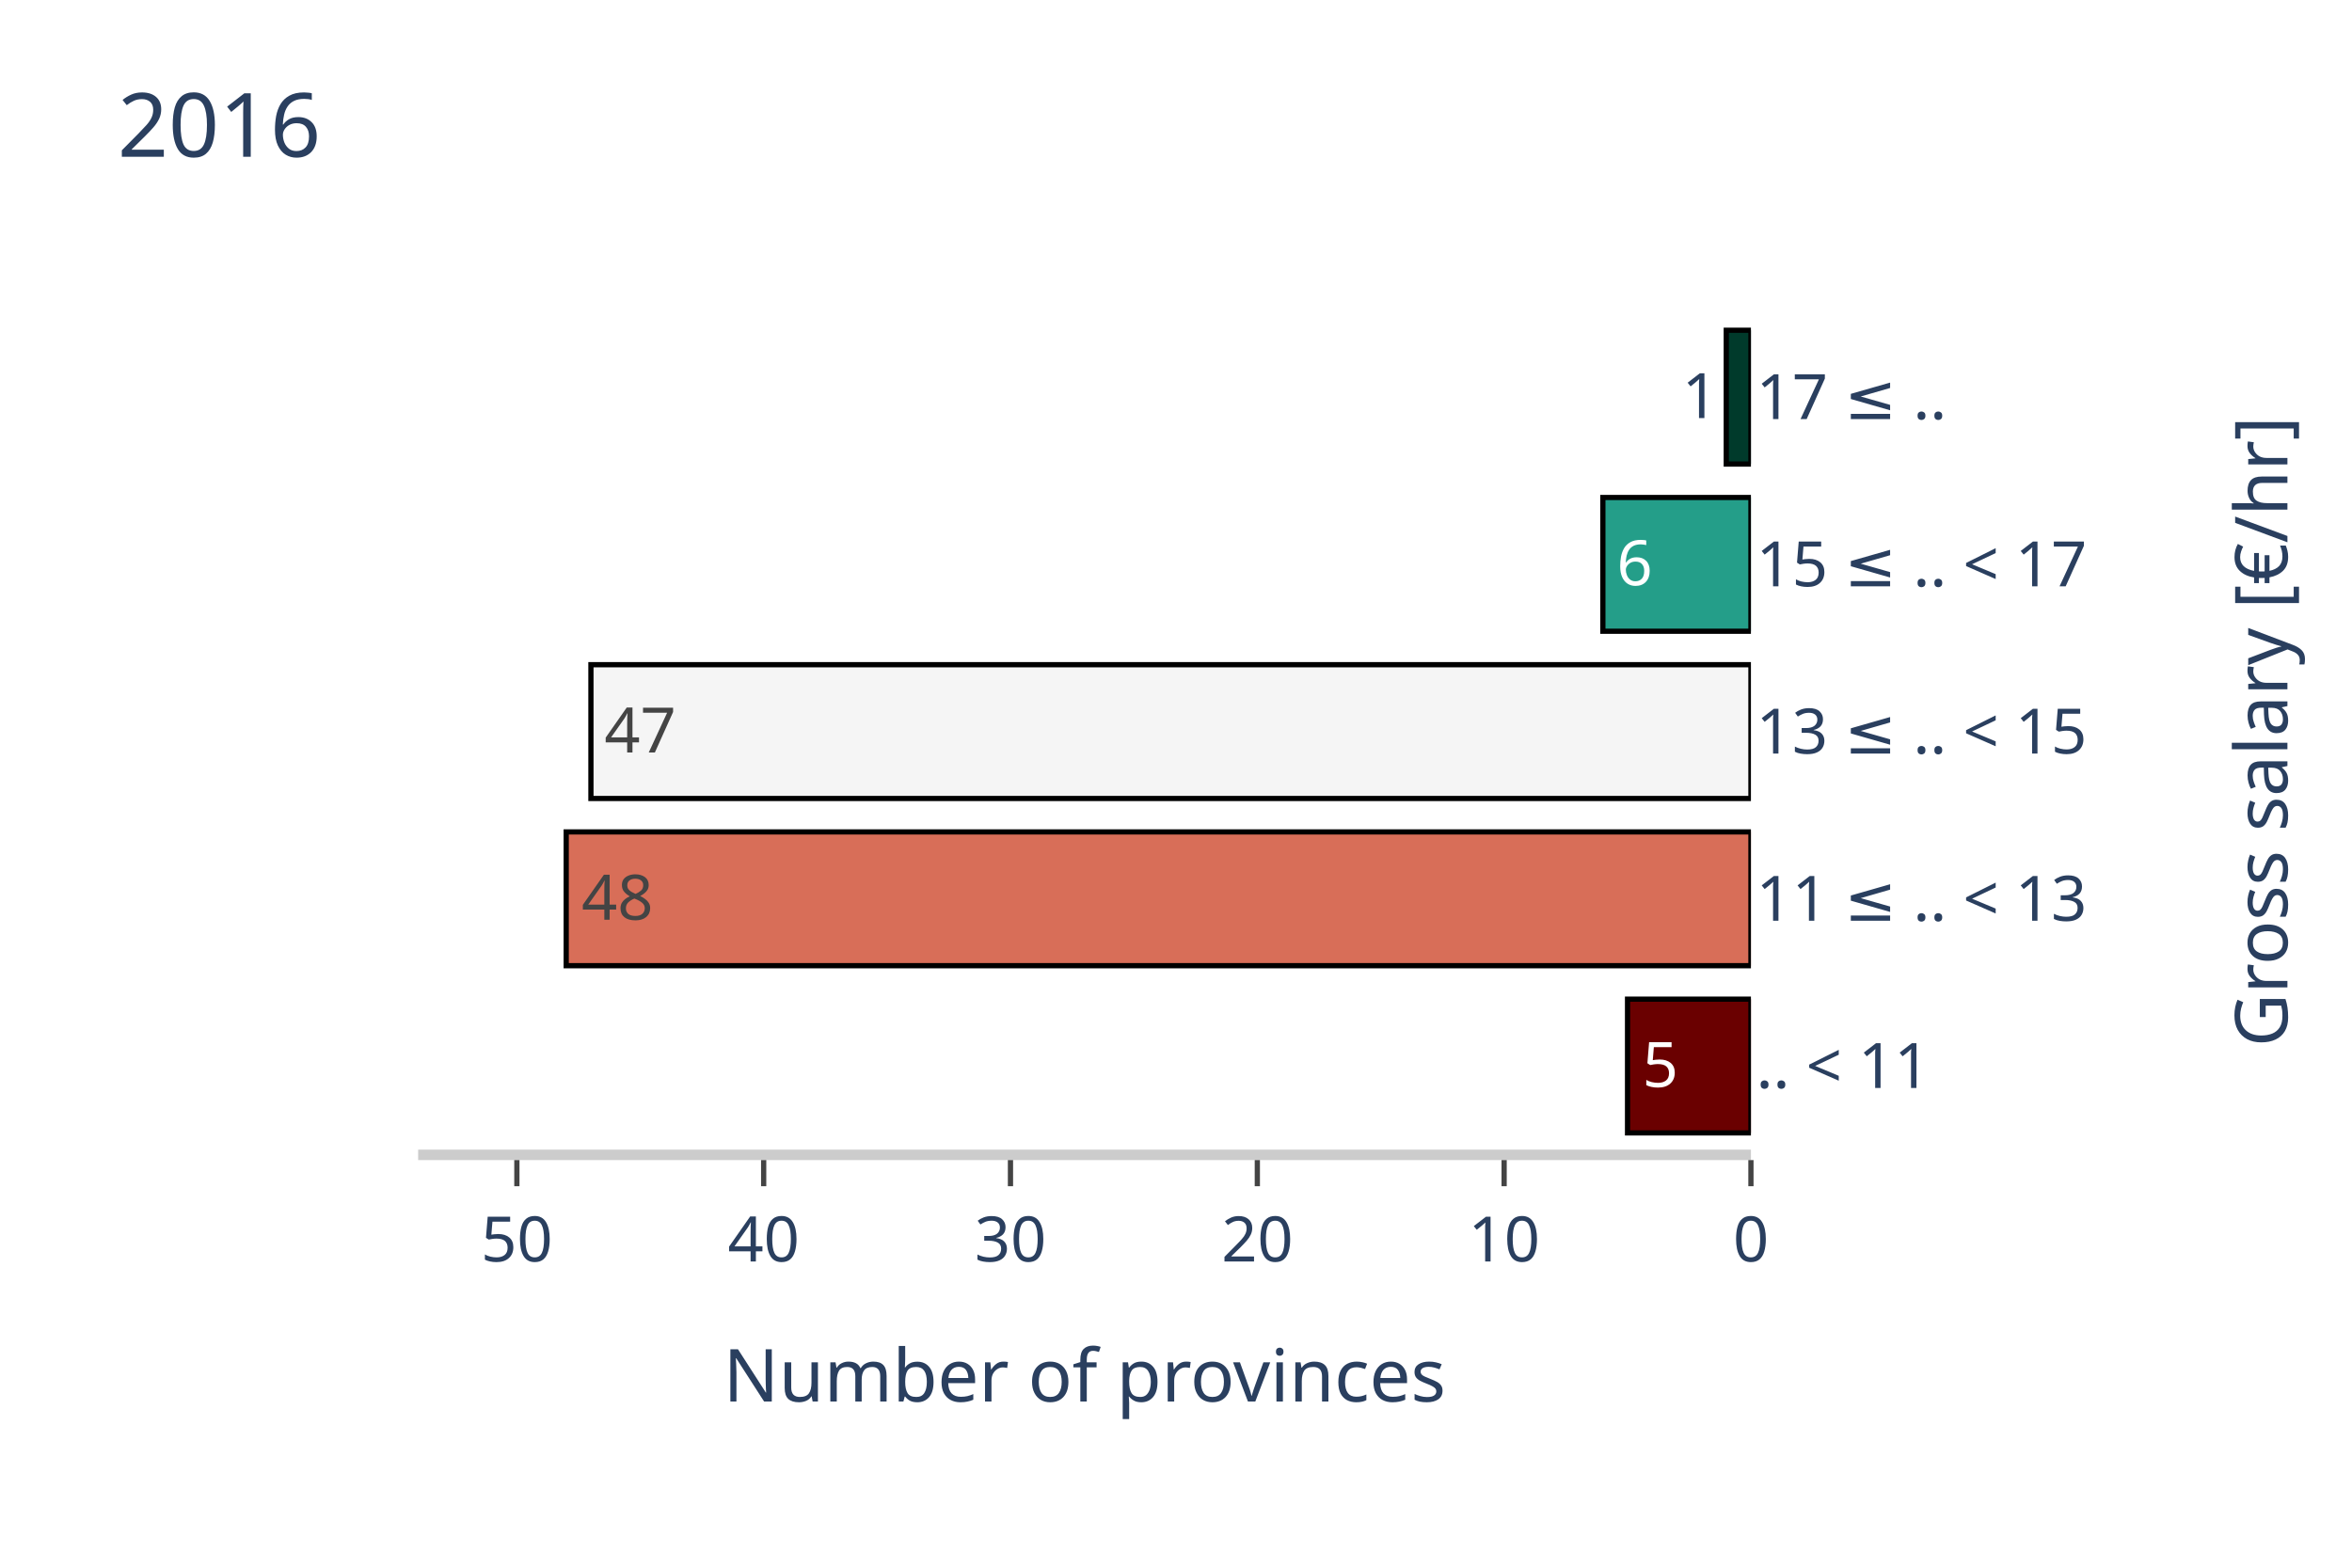
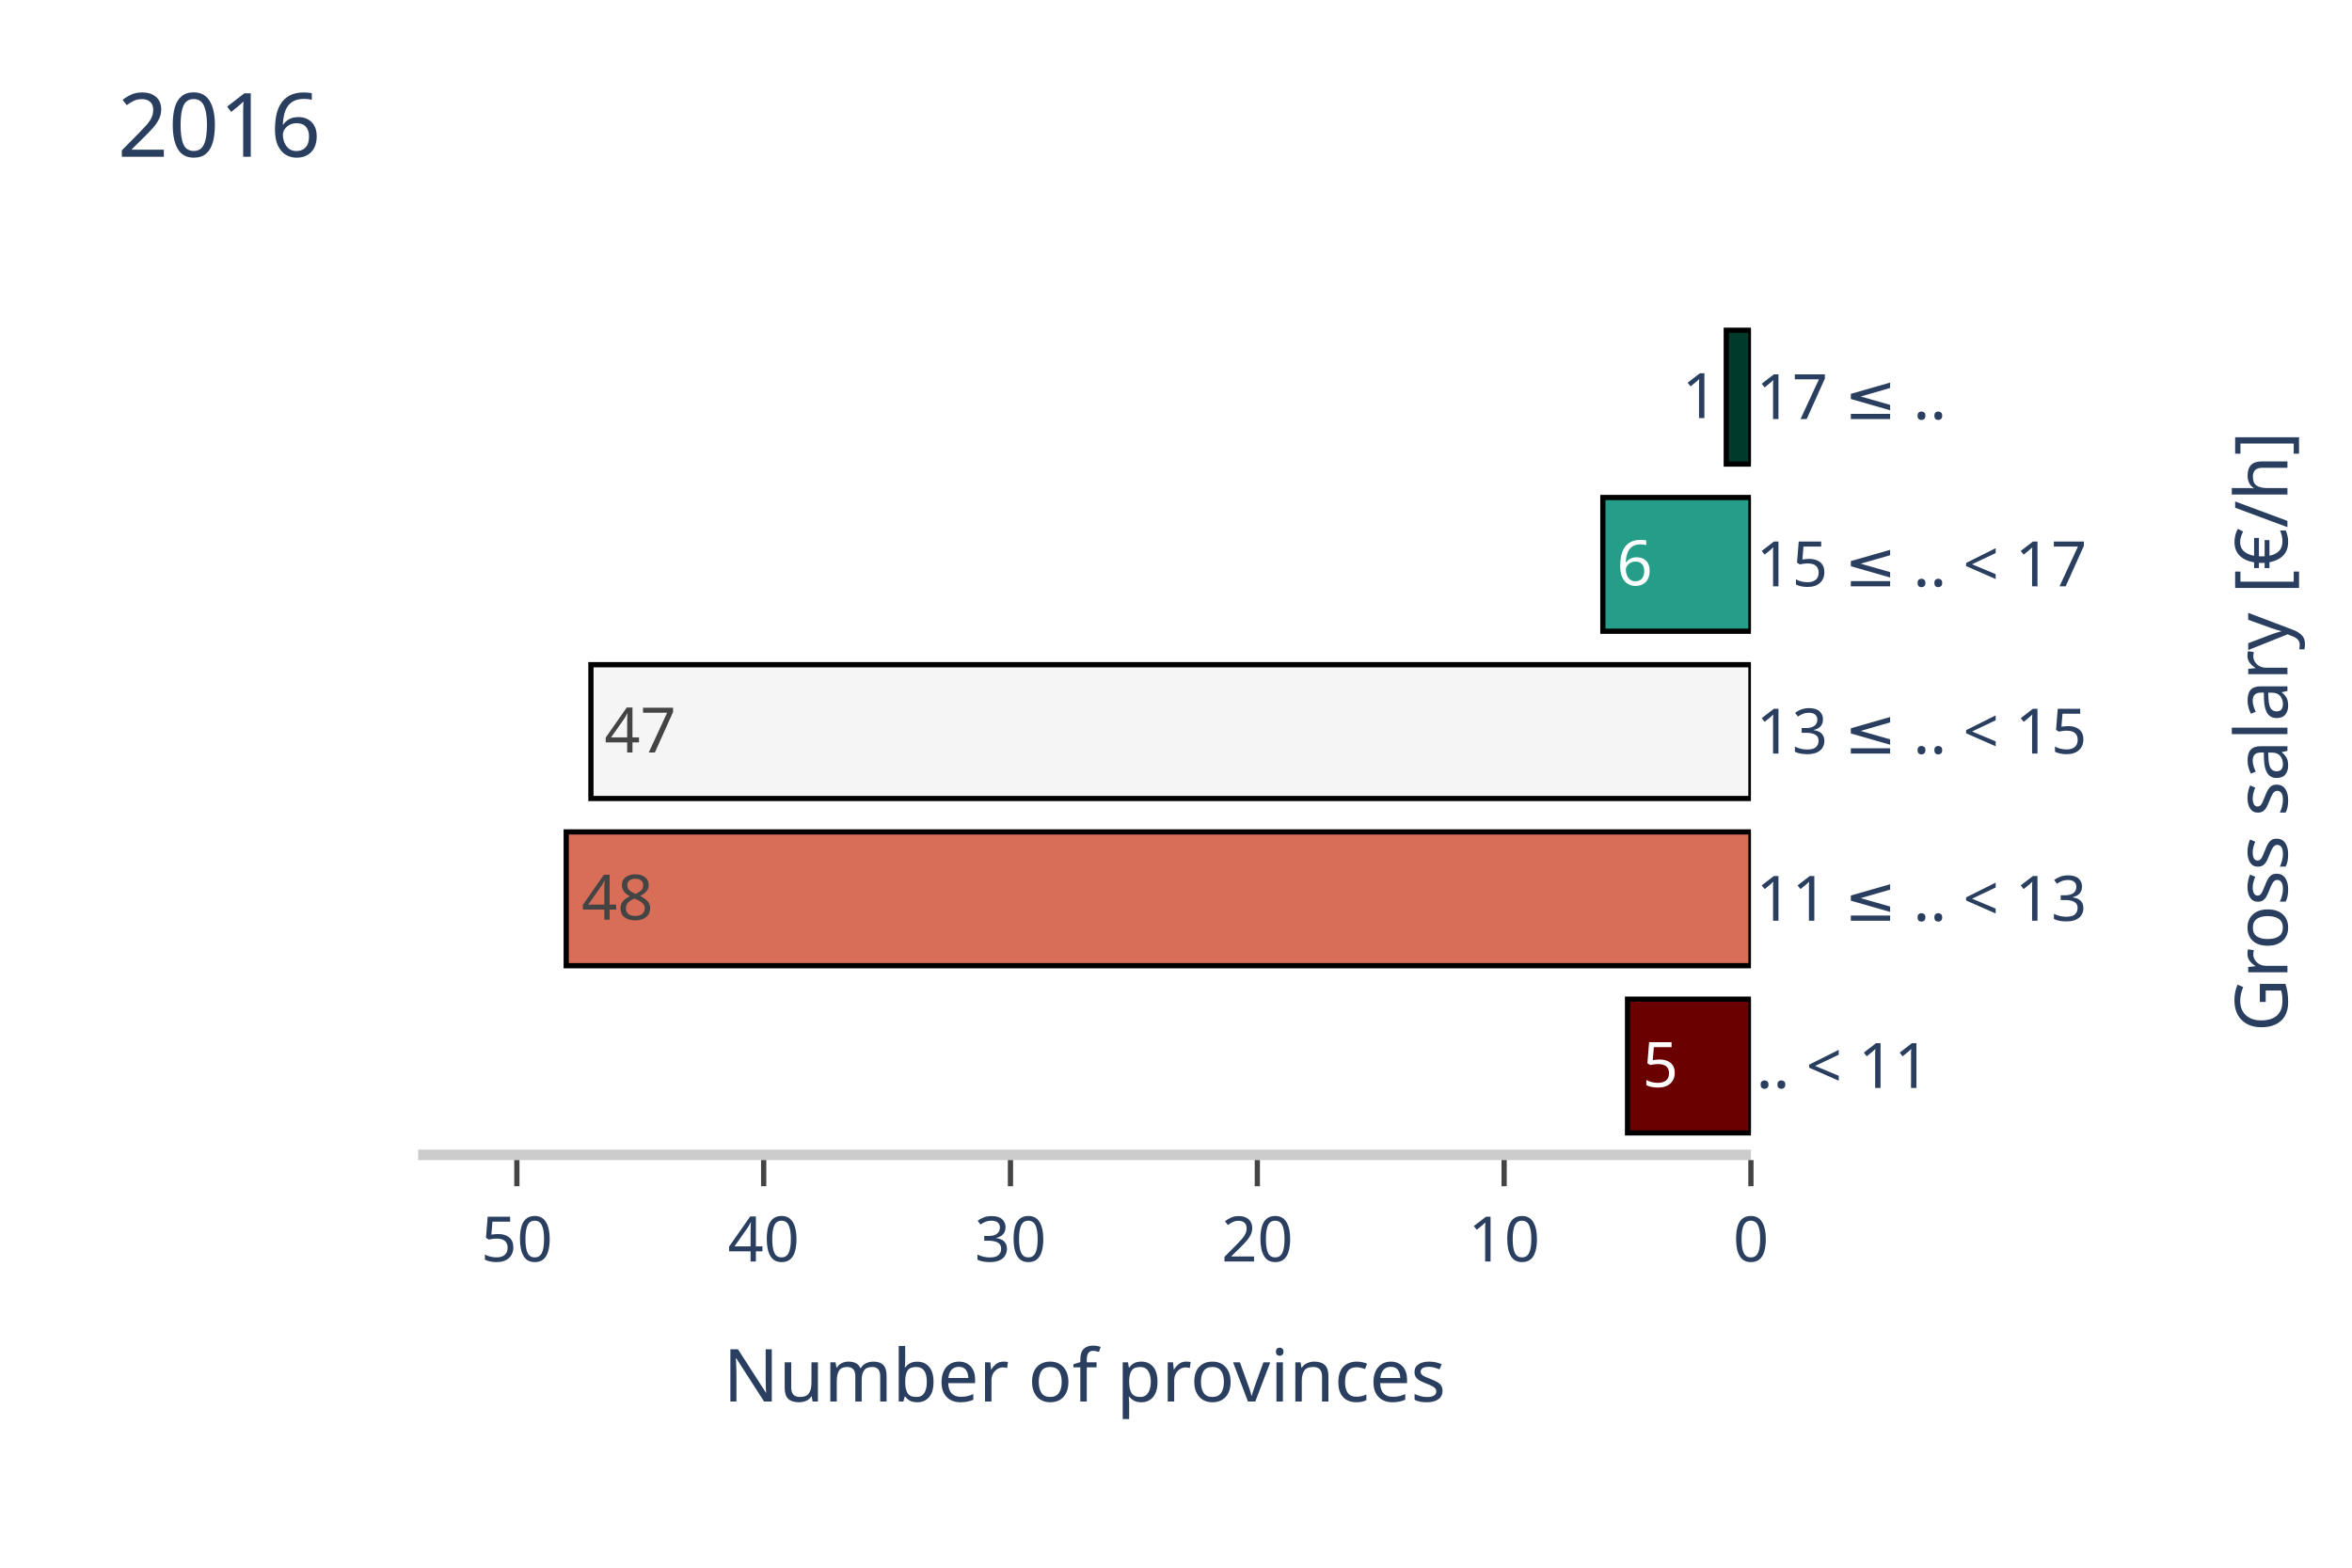
<svg xmlns="http://www.w3.org/2000/svg" class="main-svg" width="450" height="300" style="" viewBox="0 0 450 300">
  <rect x="0" y="0" width="450" height="300" style="fill: rgb(255, 255, 255); fill-opacity: 1;" />
-   <defs id="defs-01f0eb">
+   <defs id="defs-fcda9e">
    <g class="clips">
-       <clipPath id="clip01f0ebxyplot" class="plotclip">
+       <clipPath id="clipfcda9exyplot" class="plotclip">
        <rect width="255" height="160" />
      </clipPath>
-       <clipPath class="axesclip" id="clip01f0ebx">
+       <clipPath class="axesclip" id="clipfcda9ex">
        <rect x="80" y="0" width="255" height="300" />
      </clipPath>
-       <clipPath class="axesclip" id="clip01f0eby">
+       <clipPath class="axesclip" id="clipfcda9ey">
        <rect x="0" y="60" width="450" height="160" />
      </clipPath>
-       <clipPath class="axesclip" id="clip01f0ebxy">
+       <clipPath class="axesclip" id="clipfcda9exy">
        <rect x="80" y="60" width="255" height="160" />
      </clipPath>
    </g>
    <g class="gradients" />
    <g class="patterns" />
  </defs>
  <g class="bglayer" />
  <g class="layer-below">
    <g class="imagelayer" />
    <g class="shapelayer" />
  </g>
  <g class="cartesianlayer">
    <g class="subplot xy">
      <g class="layer-subplot">
        <g class="shapelayer" />
        <g class="imagelayer" />
      </g>
      <g class="gridlayer">
        <g class="x">
          <path class="xgrid crisp" transform="translate(98.89,0)" d="M0,60v160" style="stroke: rgb(255, 255, 255); stroke-opacity: 1; stroke-width: 1px;" />
          <path class="xgrid crisp" transform="translate(146.11,0)" d="M0,60v160" style="stroke: rgb(255, 255, 255); stroke-opacity: 1; stroke-width: 1px;" />
          <path class="xgrid crisp" transform="translate(193.33,0)" d="M0,60v160" style="stroke: rgb(255, 255, 255); stroke-opacity: 1; stroke-width: 1px;" />
          <path class="xgrid crisp" transform="translate(240.56,0)" d="M0,60v160" style="stroke: rgb(255, 255, 255); stroke-opacity: 1; stroke-width: 1px;" />
          <path class="xgrid crisp" transform="translate(287.78,0)" d="M0,60v160" style="stroke: rgb(255, 255, 255); stroke-opacity: 1; stroke-width: 1px;" />
        </g>
        <g class="y" />
      </g>
      <g class="zerolinelayer">
        <path class="xzl zl crisp" transform="translate(335,0)" d="M0,60v160" style="stroke: rgb(255, 255, 255); stroke-opacity: 1; stroke-width: 2px;" />
      </g>
      <path class="xlines-below" />
      <path class="ylines-below" />
      <g class="overlines-below" />
      <g class="xaxislayer-below" />
      <g class="yaxislayer-below" />
      <g class="overaxes-below" />
-       <g class="plot" transform="translate(80,60)" clip-path="url(#clip01f0ebxyplot)">
+       <g class="plot" transform="translate(80,60)" clip-path="url(#clipfcda9exyplot)">
        <g class="barlayer mlayer">
          <g class="trace bars" style="opacity: 1;">
            <g class="points">
              <g class="point">
                <path d="M255,156.8V131.2H231.39V156.8Z" style="vector-effect: non-scaling-stroke; opacity: 1; stroke-width: 1px; fill: rgb(106, 0, 0); fill-opacity: 1; stroke: rgb(0, 0, 0); stroke-opacity: 1;" />
                <text class="bartext bartext-inside" text-anchor="middle" data-notex="1" x="0" y="0" style="font-family: 'Bahnschrift Light'; font-size: 12px; fill: rgb(255, 255, 255); fill-opacity: 1; white-space: pre;" transform="translate(237.6712,148)">5</text>
              </g>
              <g class="point">
                <path d="M255,124.8V99.2H28.33V124.8Z" style="vector-effect: non-scaling-stroke; opacity: 1; stroke-width: 1px; fill: rgb(216, 110, 88); fill-opacity: 1; stroke: rgb(0, 0, 0); stroke-opacity: 1;" />
                <text class="bartext bartext-inside" text-anchor="middle" data-notex="1" x="0" y="0" style="font-family: 'Bahnschrift Light'; font-size: 12px; fill: rgb(68, 68, 68); fill-opacity: 1; white-space: pre;" transform="translate(38.12687,116)">48</text>
              </g>
              <g class="point">
                <path d="M255,92.8V67.2H33.06V92.8Z" style="vector-effect: non-scaling-stroke; opacity: 1; stroke-width: 1px; fill: rgb(245, 245, 245); fill-opacity: 1; stroke: rgb(0, 0, 0); stroke-opacity: 1;" />
                <text class="bartext bartext-inside" text-anchor="middle" data-notex="1" x="0" y="0" style="font-family: 'Bahnschrift Light'; font-size: 12px; fill: rgb(68, 68, 68); fill-opacity: 1; white-space: pre;" transform="translate(42.4975,84)">47</text>
              </g>
              <g class="point">
                <path d="M255,60.8V35.2H226.67V60.8Z" style="vector-effect: non-scaling-stroke; opacity: 1; stroke-width: 1px; fill: rgb(36, 158, 137); fill-opacity: 1; stroke: rgb(0, 0, 0); stroke-opacity: 1;" />
                <text class="bartext bartext-inside" text-anchor="middle" data-notex="1" x="0" y="0" style="font-family: 'Bahnschrift Light'; font-size: 12px; fill: rgb(255, 255, 255); fill-opacity: 1; white-space: pre;" transform="translate(232.7637,52)">6</text>
              </g>
              <g class="point">
                <path d="M255,28.8V3.2H250.28V28.8Z" style="vector-effect: non-scaling-stroke; opacity: 1; stroke-width: 1px; fill: rgb(0, 58, 43); fill-opacity: 1; stroke: rgb(0, 0, 0); stroke-opacity: 1;" />
                <text class="bartext bartext-outside" text-anchor="middle" data-notex="1" x="0" y="0" style="font-family: 'Bahnschrift Light'; font-size: 12px; fill: rgb(42, 63, 95); fill-opacity: 1; white-space: pre;" transform="translate(245.2644,20)">1</text>
              </g>
            </g>
          </g>
        </g>
      </g>
      <g class="overplot" />
      <path class="xlines-above crisp" d="M80,221H335" style="fill: none; stroke-width: 2px; stroke: rgb(204, 204, 204); stroke-opacity: 1;" />
      <path class="ylines-above crisp" d="M0,0" style="fill: none;" />
      <g class="overlines-above" />
      <g class="xaxislayer-above">
        <path class="xtick ticks crisp" d="M0,222v5" transform="translate(98.89,0)" style="stroke: rgb(68, 68, 68); stroke-opacity: 1; stroke-width: 1px;" />
        <path class="xtick ticks crisp" d="M0,222v5" transform="translate(146.11,0)" style="stroke: rgb(68, 68, 68); stroke-opacity: 1; stroke-width: 1px;" />
        <path class="xtick ticks crisp" d="M0,222v5" transform="translate(193.33,0)" style="stroke: rgb(68, 68, 68); stroke-opacity: 1; stroke-width: 1px;" />
        <path class="xtick ticks crisp" d="M0,222v5" transform="translate(240.56,0)" style="stroke: rgb(68, 68, 68); stroke-opacity: 1; stroke-width: 1px;" />
        <path class="xtick ticks crisp" d="M0,222v5" transform="translate(287.78,0)" style="stroke: rgb(68, 68, 68); stroke-opacity: 1; stroke-width: 1px;" />
        <path class="xtick ticks crisp" d="M0,222v5" transform="translate(335,0)" style="stroke: rgb(68, 68, 68); stroke-opacity: 1; stroke-width: 1px;" />
        <g class="xtick">
          <text text-anchor="middle" x="0" y="241.4" transform="translate(98.89,0)" style="font-family: 'Bahnschrift Light'; font-size: 12px; fill: rgb(42, 63, 95); fill-opacity: 1; white-space: pre; opacity: 1;">50</text>
        </g>
        <g class="xtick">
          <text text-anchor="middle" x="0" y="241.4" style="font-family: 'Bahnschrift Light'; font-size: 12px; fill: rgb(42, 63, 95); fill-opacity: 1; white-space: pre; opacity: 1;" transform="translate(146.11,0)">40</text>
        </g>
        <g class="xtick">
          <text text-anchor="middle" x="0" y="241.4" style="font-family: 'Bahnschrift Light'; font-size: 12px; fill: rgb(42, 63, 95); fill-opacity: 1; white-space: pre; opacity: 1;" transform="translate(193.33,0)">30</text>
        </g>
        <g class="xtick">
          <text text-anchor="middle" x="0" y="241.4" style="font-family: 'Bahnschrift Light'; font-size: 12px; fill: rgb(42, 63, 95); fill-opacity: 1; white-space: pre; opacity: 1;" transform="translate(240.56,0)">20</text>
        </g>
        <g class="xtick">
          <text text-anchor="middle" x="0" y="241.4" style="font-family: 'Bahnschrift Light'; font-size: 12px; fill: rgb(42, 63, 95); fill-opacity: 1; white-space: pre; opacity: 1;" transform="translate(287.78,0)">10</text>
        </g>
        <g class="xtick">
          <text text-anchor="middle" x="0" y="241.4" style="font-family: 'Bahnschrift Light'; font-size: 12px; fill: rgb(42, 63, 95); fill-opacity: 1; white-space: pre; opacity: 1;" transform="translate(335,0)">0</text>
        </g>
      </g>
      <g class="yaxislayer-above">
        <g class="ytick">
          <text text-anchor="start" x="336" y="4.2" transform="translate(0,204)" style="font-family: 'Bahnschrift Light'; font-size: 12px; fill: rgb(42, 63, 95); fill-opacity: 1; white-space: pre; opacity: 1;">            .. &lt; 11   </text>
        </g>
        <g class="ytick">
          <text text-anchor="start" x="336" y="4.2" transform="translate(0,172)" style="font-family: 'Bahnschrift Light'; font-size: 12px; fill: rgb(42, 63, 95); fill-opacity: 1; white-space: pre; opacity: 1;">    11 ≤ .. &lt; 13   </text>
        </g>
        <g class="ytick">
          <text text-anchor="start" x="336" y="4.2" transform="translate(0,140)" style="font-family: 'Bahnschrift Light'; font-size: 12px; fill: rgb(42, 63, 95); fill-opacity: 1; white-space: pre; opacity: 1;">    13 ≤ .. &lt; 15   </text>
        </g>
        <g class="ytick">
          <text text-anchor="start" x="336" y="4.2" transform="translate(0,108)" style="font-family: 'Bahnschrift Light'; font-size: 12px; fill: rgb(42, 63, 95); fill-opacity: 1; white-space: pre; opacity: 1;">    15 ≤ .. &lt; 17   </text>
        </g>
        <g class="ytick">
          <text text-anchor="start" x="336" y="4.2" transform="translate(0,76)" style="font-family: 'Bahnschrift Light'; font-size: 12px; fill: rgb(42, 63, 95); fill-opacity: 1; white-space: pre; opacity: 1;">    17 ≤ ..           </text>
        </g>
      </g>
      <g class="overaxes-above" />
    </g>
  </g>
  <g class="polarlayer" />
  <g class="ternarylayer" />
  <g class="geolayer" />
  <g class="funnelarealayer" />
  <g class="pielayer" />
  <g class="iciclelayer" />
  <g class="treemaplayer" />
  <g class="sunburstlayer" />
  <g class="glimages" />
-   <defs id="topdefs-01f0eb">
+   <defs id="topdefs-fcda9e">
    <g class="clips" />
  </defs>
  <g class="layer-above">
    <g class="imagelayer" />
    <g class="shapelayer" />
  </g>
  <g class="infolayer">
    <g class="g-gtitle">
      <text class="gtitle" x="22.5" y="30" text-anchor="start" dy="0em" style="font-family: 'Bahnschrift Light'; font-size: 17px; fill: rgb(42, 63, 95); opacity: 1; font-weight: normal; white-space: pre;">2016</text>
    </g>
    <g class="g-xtitle">
      <text class="xtitle" x="207.5" y="268.206" text-anchor="middle" style="font-family: 'Bahnschrift Light'; font-size: 14px; fill: rgb(42, 63, 95); opacity: 1; font-weight: normal; white-space: pre;">Number of provinces</text>
    </g>
    <g class="g-ytitle">
-       <text class="ytitle" transform="rotate(-90,437.6438,140)" x="437.644" y="140" text-anchor="middle" style="font-family: 'Bahnschrift Light'; font-size: 14px; fill: rgb(42, 63, 95); opacity: 1; font-weight: normal; white-space: pre;">Gross salary  [€/hr]</text>
+       <text class="ytitle" transform="rotate(-90,437.6438,140)" x="437.644" y="140" text-anchor="middle" style="font-family: 'Bahnschrift Light'; font-size: 14px; fill: rgb(42, 63, 95); opacity: 1; font-weight: normal; white-space: pre;">Gross salary  [€/h]</text>
    </g>
  </g>
</svg>
